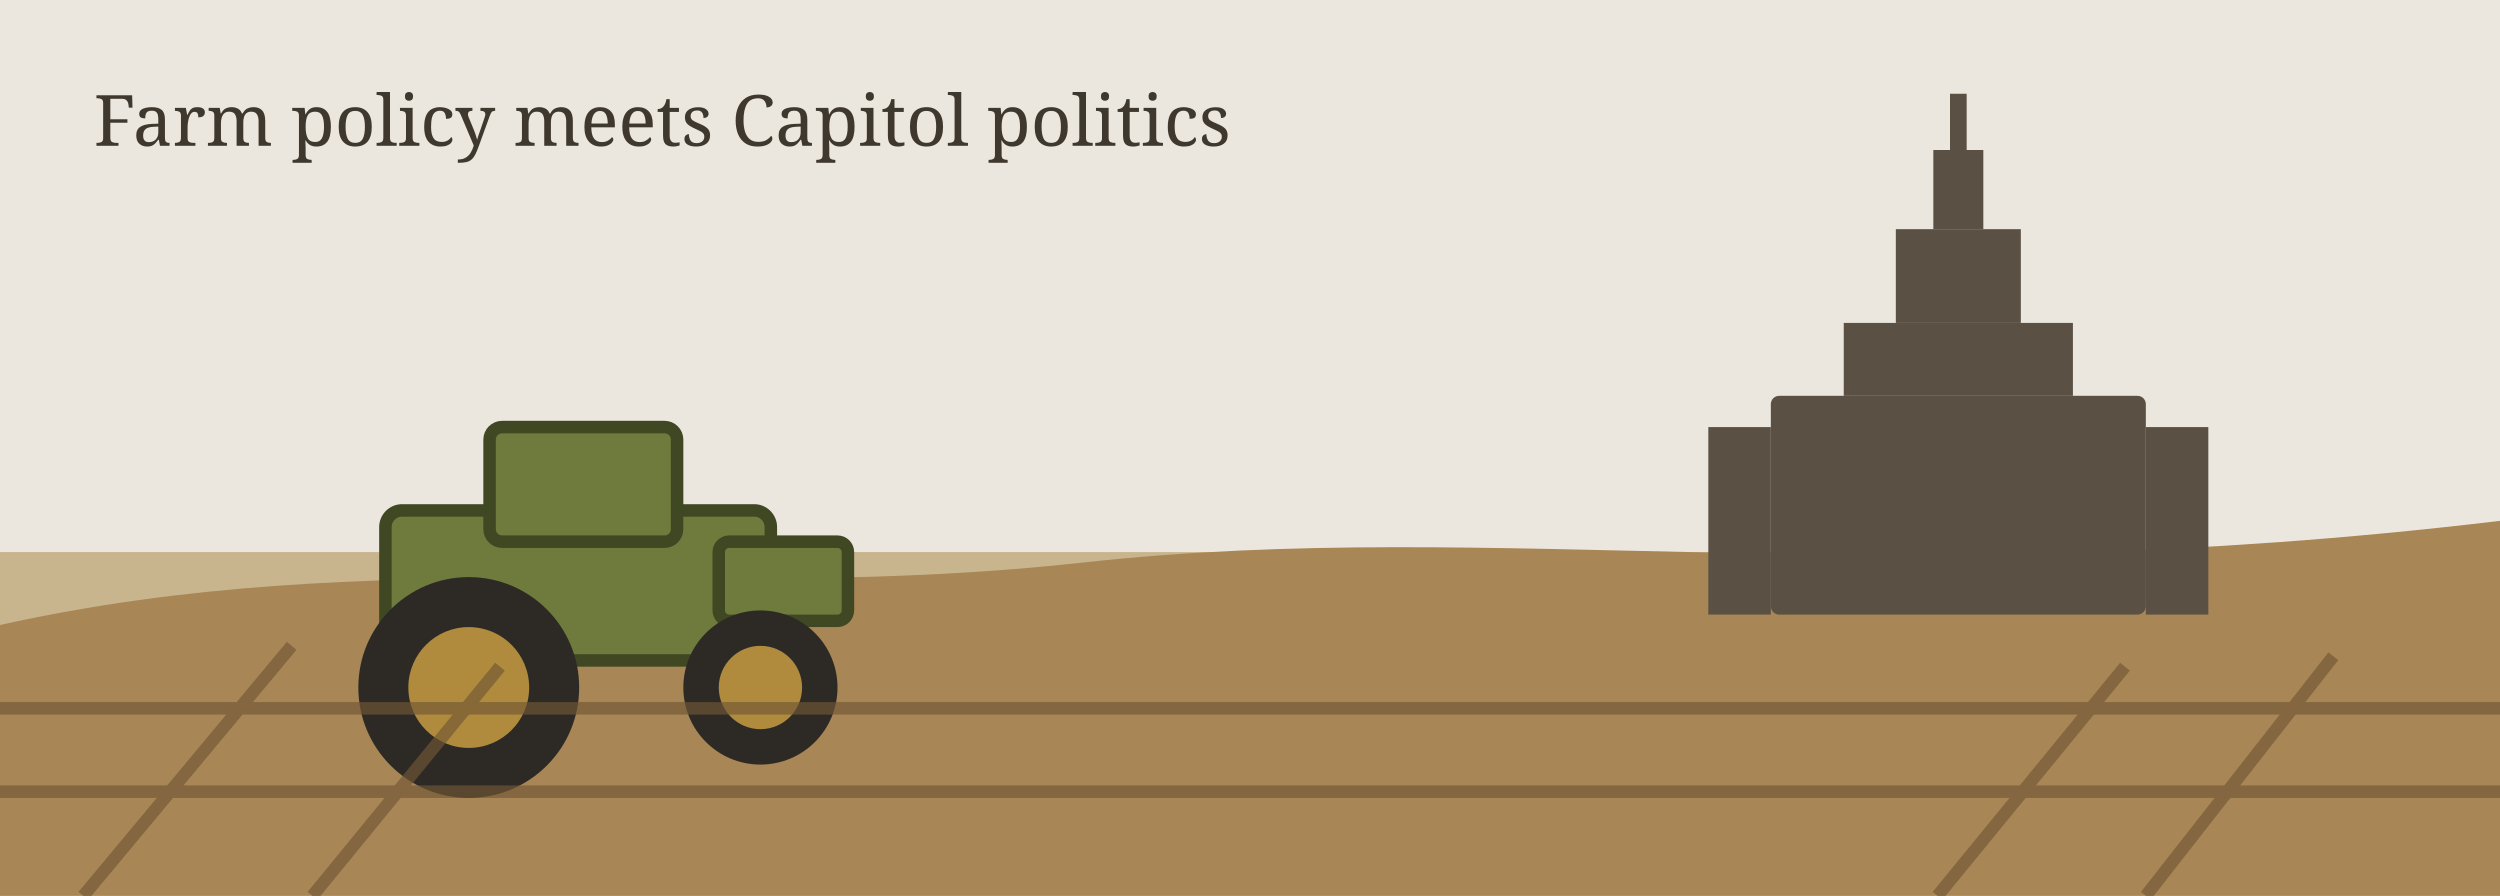
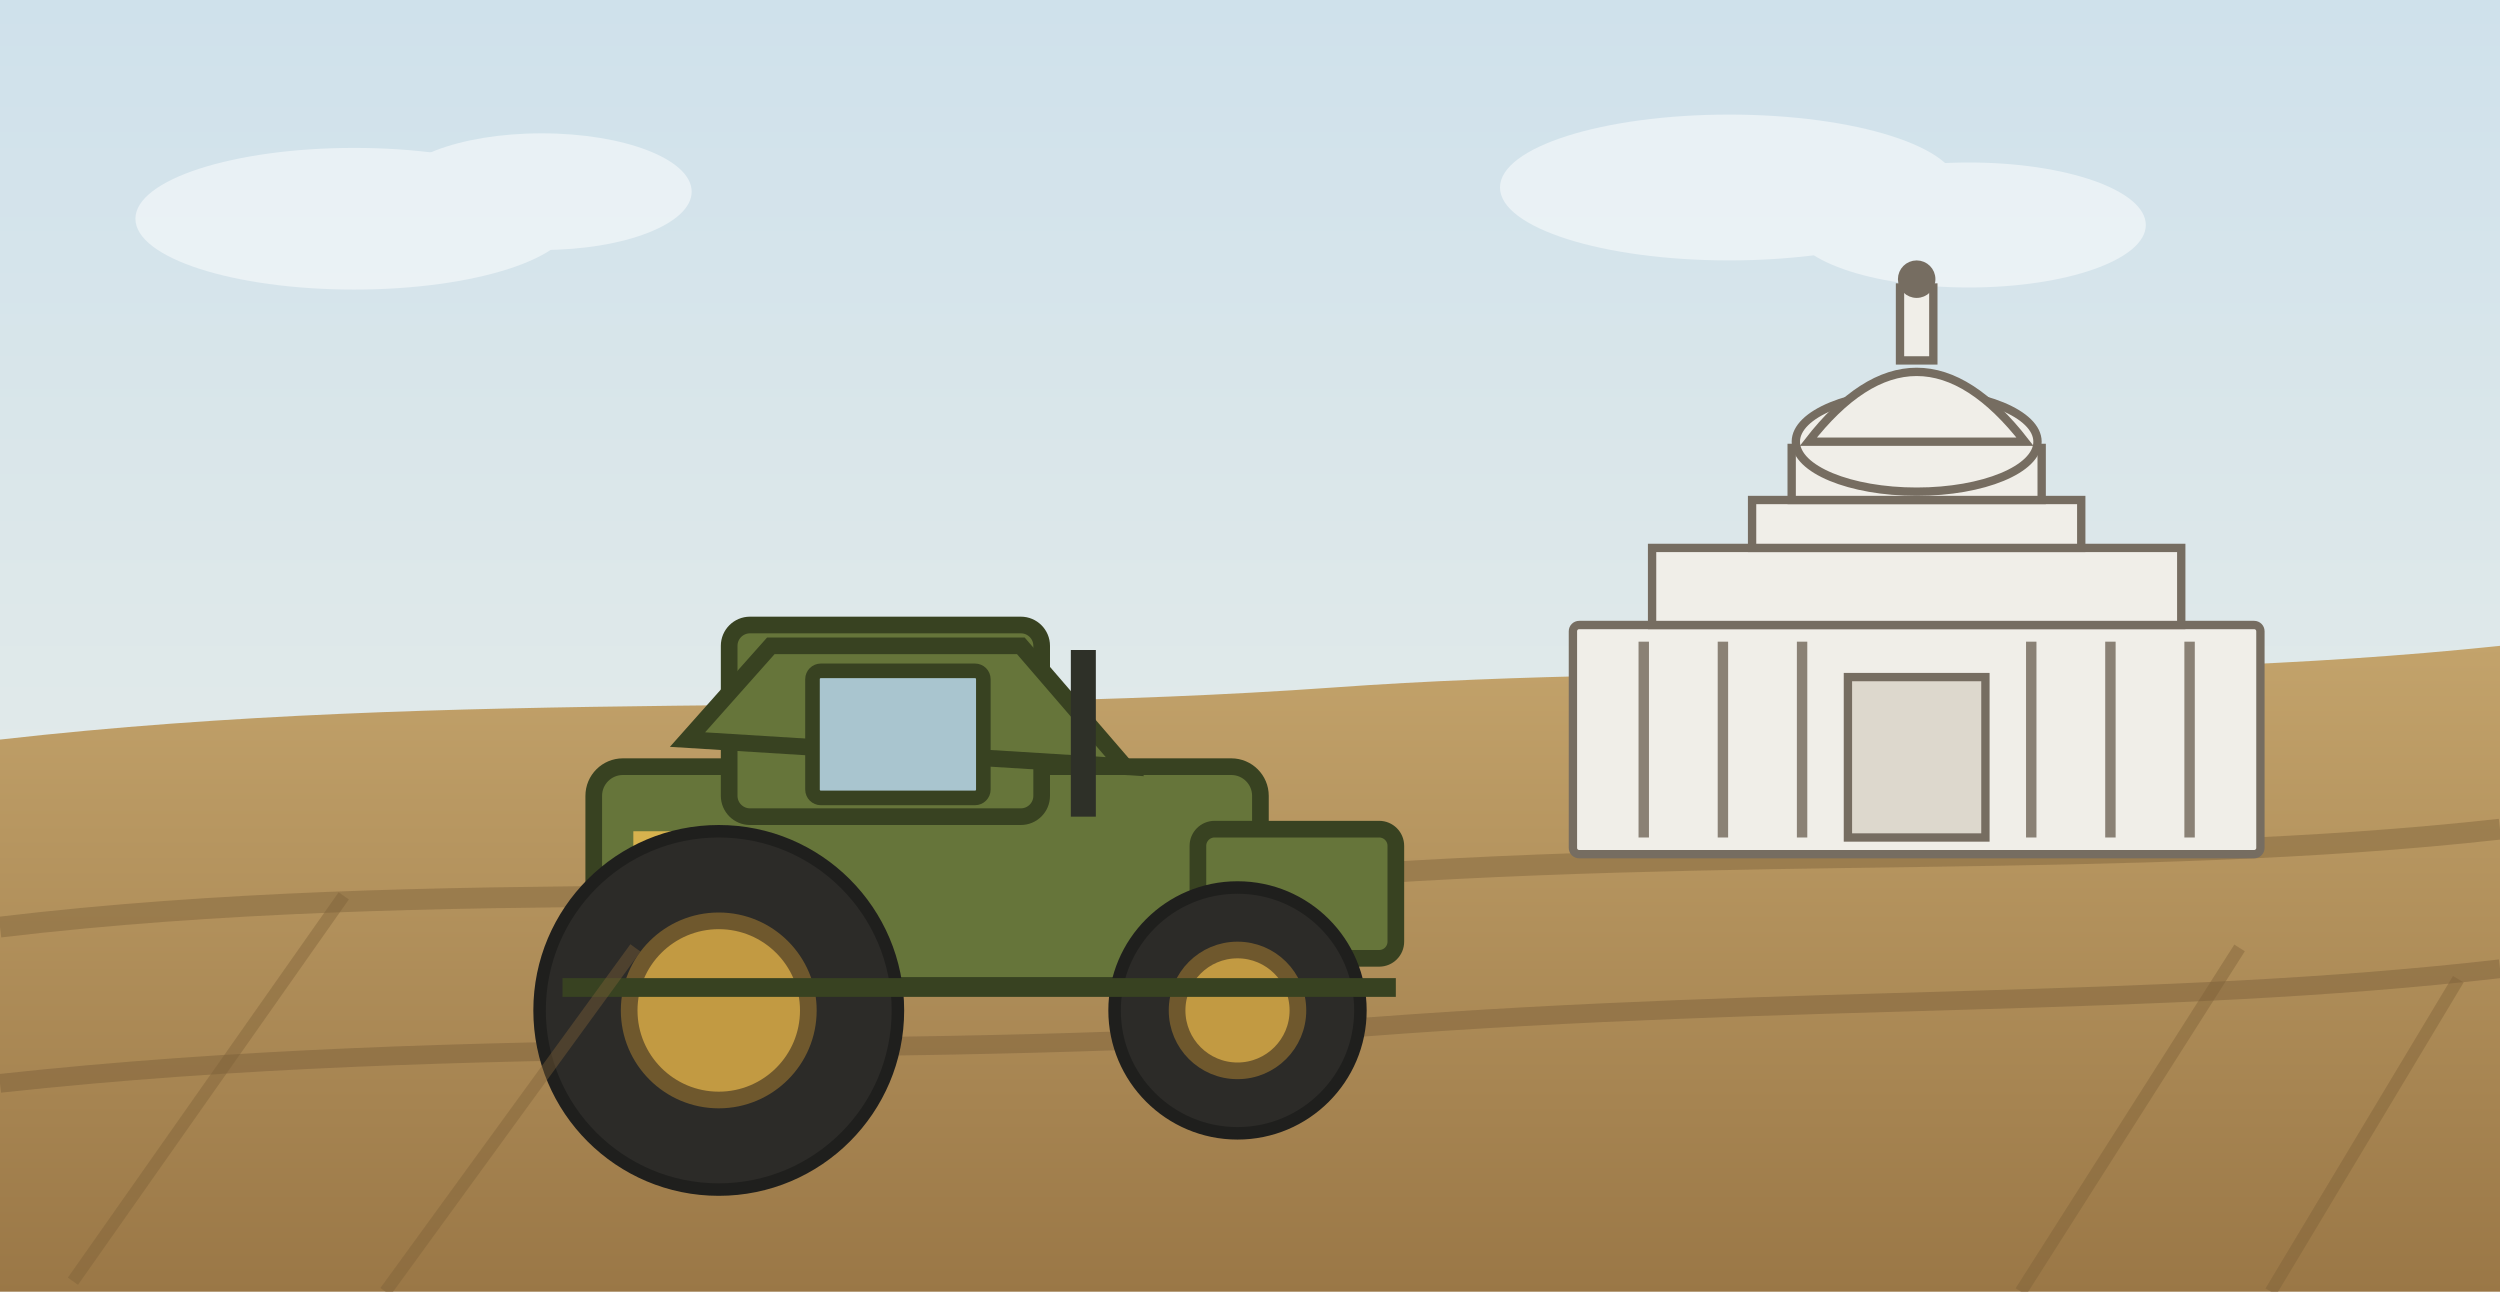
- <svg xmlns="http://www.w3.org/2000/svg" viewBox="0 0 1200 430" role="img" aria-labelledby="title desc">
-   <rect width="1200" height="430" fill="#ece7de" />
-   <rect y="265" width="1200" height="165" fill="#c9b58d" />
-   <path d="M0 300 C180 260 340 290 520 270 C720 248 900 286 1200 250 L1200 430 L0 430 Z" fill="#a88655" />
-   <g fill="#5a5144">
-     <rect x="850" y="190" width="180" height="105" rx="4" />
-     <rect x="885" y="155" width="110" height="35" />
-     <rect x="910" y="110" width="60" height="45" />
-     <rect x="928" y="72" width="24" height="38" />
-     <rect x="936" y="45" width="8" height="28" />
-     <rect x="820" y="205" width="30" height="90" />
-     <rect x="1030" y="205" width="30" height="90" />
+ <svg xmlns="http://www.w3.org/2000/svg" viewBox="0 0 1200 620" role="img" aria-labelledby="title desc">
+   <defs>
+     <linearGradient id="sky" x1="0" y1="0" x2="0" y2="1">
+       <stop offset="0" stop-color="#cfe1eb" />
+       <stop offset="1" stop-color="#eef0e9" />
+     </linearGradient>
+     <linearGradient id="field" x1="0" y1="0" x2="0" y2="1">
+       <stop offset="0" stop-color="#c3a36b" />
+       <stop offset="1" stop-color="#9a7746" />
+     </linearGradient>
+   </defs>
+   <rect width="1200" height="620" fill="url(#sky)" />
+   <g opacity=".5" fill="#fff">
+     <ellipse cx="170" cy="105" rx="105" ry="34" />
+     <ellipse cx="260" cy="92" rx="72" ry="28" />
+     <ellipse cx="830" cy="90" rx="110" ry="35" />
+     <ellipse cx="945" cy="108" rx="85" ry="30" />
  </g>
-   <g fill="#6f7b3c" stroke="#3f4723" stroke-width="6">
-     <rect x="185" y="245" width="185" height="72" rx="8" />
-     <rect x="235" y="205" width="90" height="55" rx="6" />
-     <rect x="345" y="260" width="62" height="38" rx="5" />
+   <path d="M0 355 C220 330 430 345 640 330 C820 317 1010 330 1200 310 L1200 620 L0 620 Z" fill="url(#field)" />
+   <path d="M0 445 C210 420 420 438 620 422 C835 405 1020 418 1200 398" fill="none" stroke="#7d613a" stroke-width="10" opacity=".45" />
+   <path d="M0 520 C230 495 440 510 655 493 C865 477 1035 484 1200 465" fill="none" stroke="#725735" stroke-width="9" opacity=".4" />
+   <g transform="translate(755 120)" fill="#f0eee8" stroke="#766d61" stroke-width="4">
+     <rect x="0" y="180" width="330" height="110" rx="3" />
+     <rect x="38" y="143" width="254" height="37" />
+     <rect x="86" y="120" width="158" height="23" />
+     <rect x="105" y="95" width="120" height="25" />
+     <ellipse cx="165" cy="92" rx="58" ry="24" />
+     <path d="M113 92 Q165 25 217 92 Z" />
+     <rect x="157" y="18" width="16" height="35" />
+     <circle cx="165" cy="14" r="7" fill="#766d61" />
+     <g stroke="#8a8175" stroke-width="5">
+       <line x1="34" y1="188" x2="34" y2="282" />
+       <line x1="72" y1="188" x2="72" y2="282" />
+       <line x1="110" y1="188" x2="110" y2="282" />
+       <line x1="220" y1="188" x2="220" y2="282" />
+       <line x1="258" y1="188" x2="258" y2="282" />
+       <line x1="296" y1="188" x2="296" y2="282" />
+     </g>
+     <rect x="132" y="205" width="66" height="77" fill="#ddd8cd" />
  </g>
-   <g fill="#2d2a26">
-     <circle cx="225" cy="330" r="53" />
-     <circle cx="365" cy="330" r="37" />
+   <g transform="translate(120 280)">
+     <g fill="#66753a" stroke="#384221" stroke-width="8">
+       <rect x="165" y="88" width="320" height="105" rx="14" />
+       <rect x="230" y="20" width="150" height="92" rx="10" />
+       <path d="M210 75 L250 30 H370 L420 88 Z" />
+       <rect x="455" y="118" width="95" height="62" rx="8" />
+     </g>
+     <rect x="270" y="42" width="82" height="61" rx="4" fill="#a9c5cf" stroke="#384221" stroke-width="7" />
+     <rect x="394" y="32" width="12" height="80" fill="#2e3028" />
+     <rect x="184" y="119" width="40" height="16" fill="#d7b24e" />
+     <g fill="#2c2b28" stroke="#1f1f1d" stroke-width="6">
+       <circle cx="225" cy="205" r="86" />
+       <circle cx="474" cy="205" r="59" />
+     </g>
+     <g fill="#c29a42" stroke="#6f582d" stroke-width="8">
+       <circle cx="225" cy="205" r="43" />
+       <circle cx="474" cy="205" r="29" />
+     </g>
+     <path d="M150 194 H550" stroke="#384221" stroke-width="9" />
  </g>
-   <g fill="#b08b3d">
-     <circle cx="225" cy="330" r="29" />
-     <circle cx="365" cy="330" r="20" />
+   <g stroke="#7d6037" stroke-width="6" opacity=".42">
+     <path d="M35 615 L165 430" />
+     <path d="M185 620 L305 455" />
+     <path d="M970 620 L1075 455" />
+     <path d="M1090 620 L1180 470" />
  </g>
-   <g stroke="#705634" stroke-width="6" opacity=".65">
-     <path d="M0 340 H1200" />
-     <path d="M0 380 H1200" />
-     <path d="M40 430 L140 310" />
-     <path d="M150 430 L240 320" />
-     <path d="M930 430 L1020 320" />
-     <path d="M1030 430 L1120 315" />
-   </g>
-   <text x="45" y="70" font-family="Georgia,serif" font-size="34" fill="#3f382f">Farm policy meets Capitol politics</text>
</svg>
